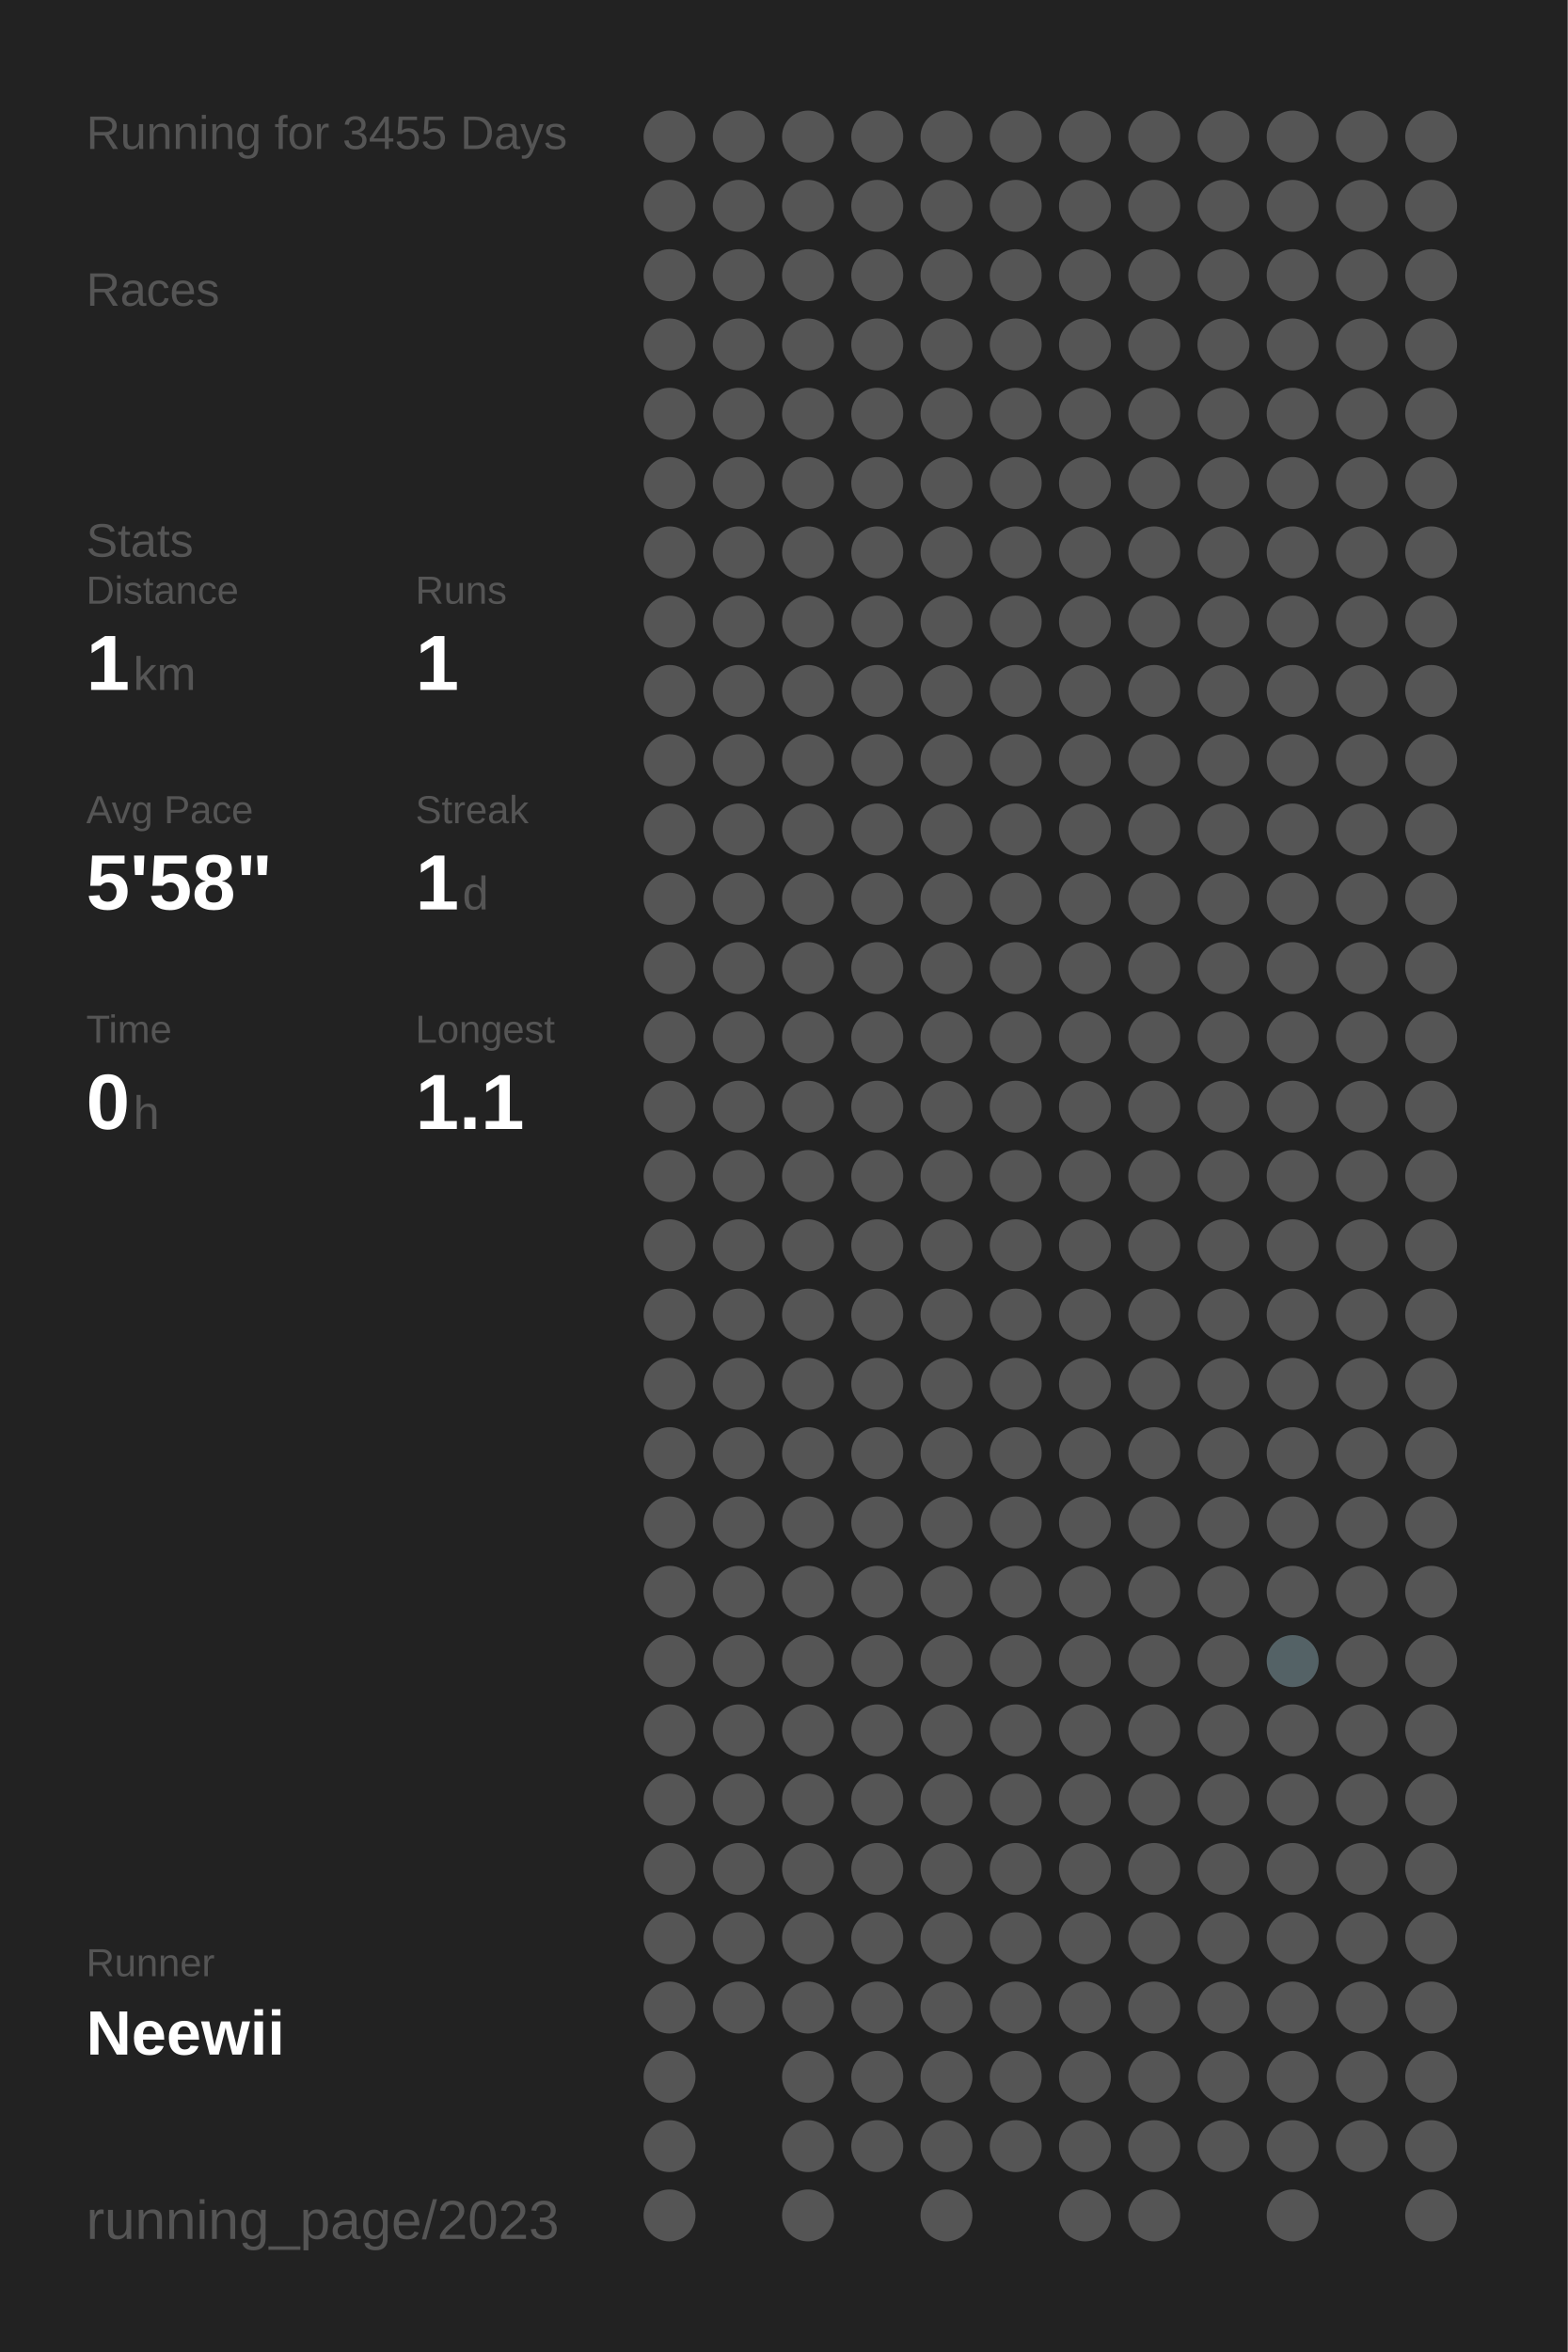
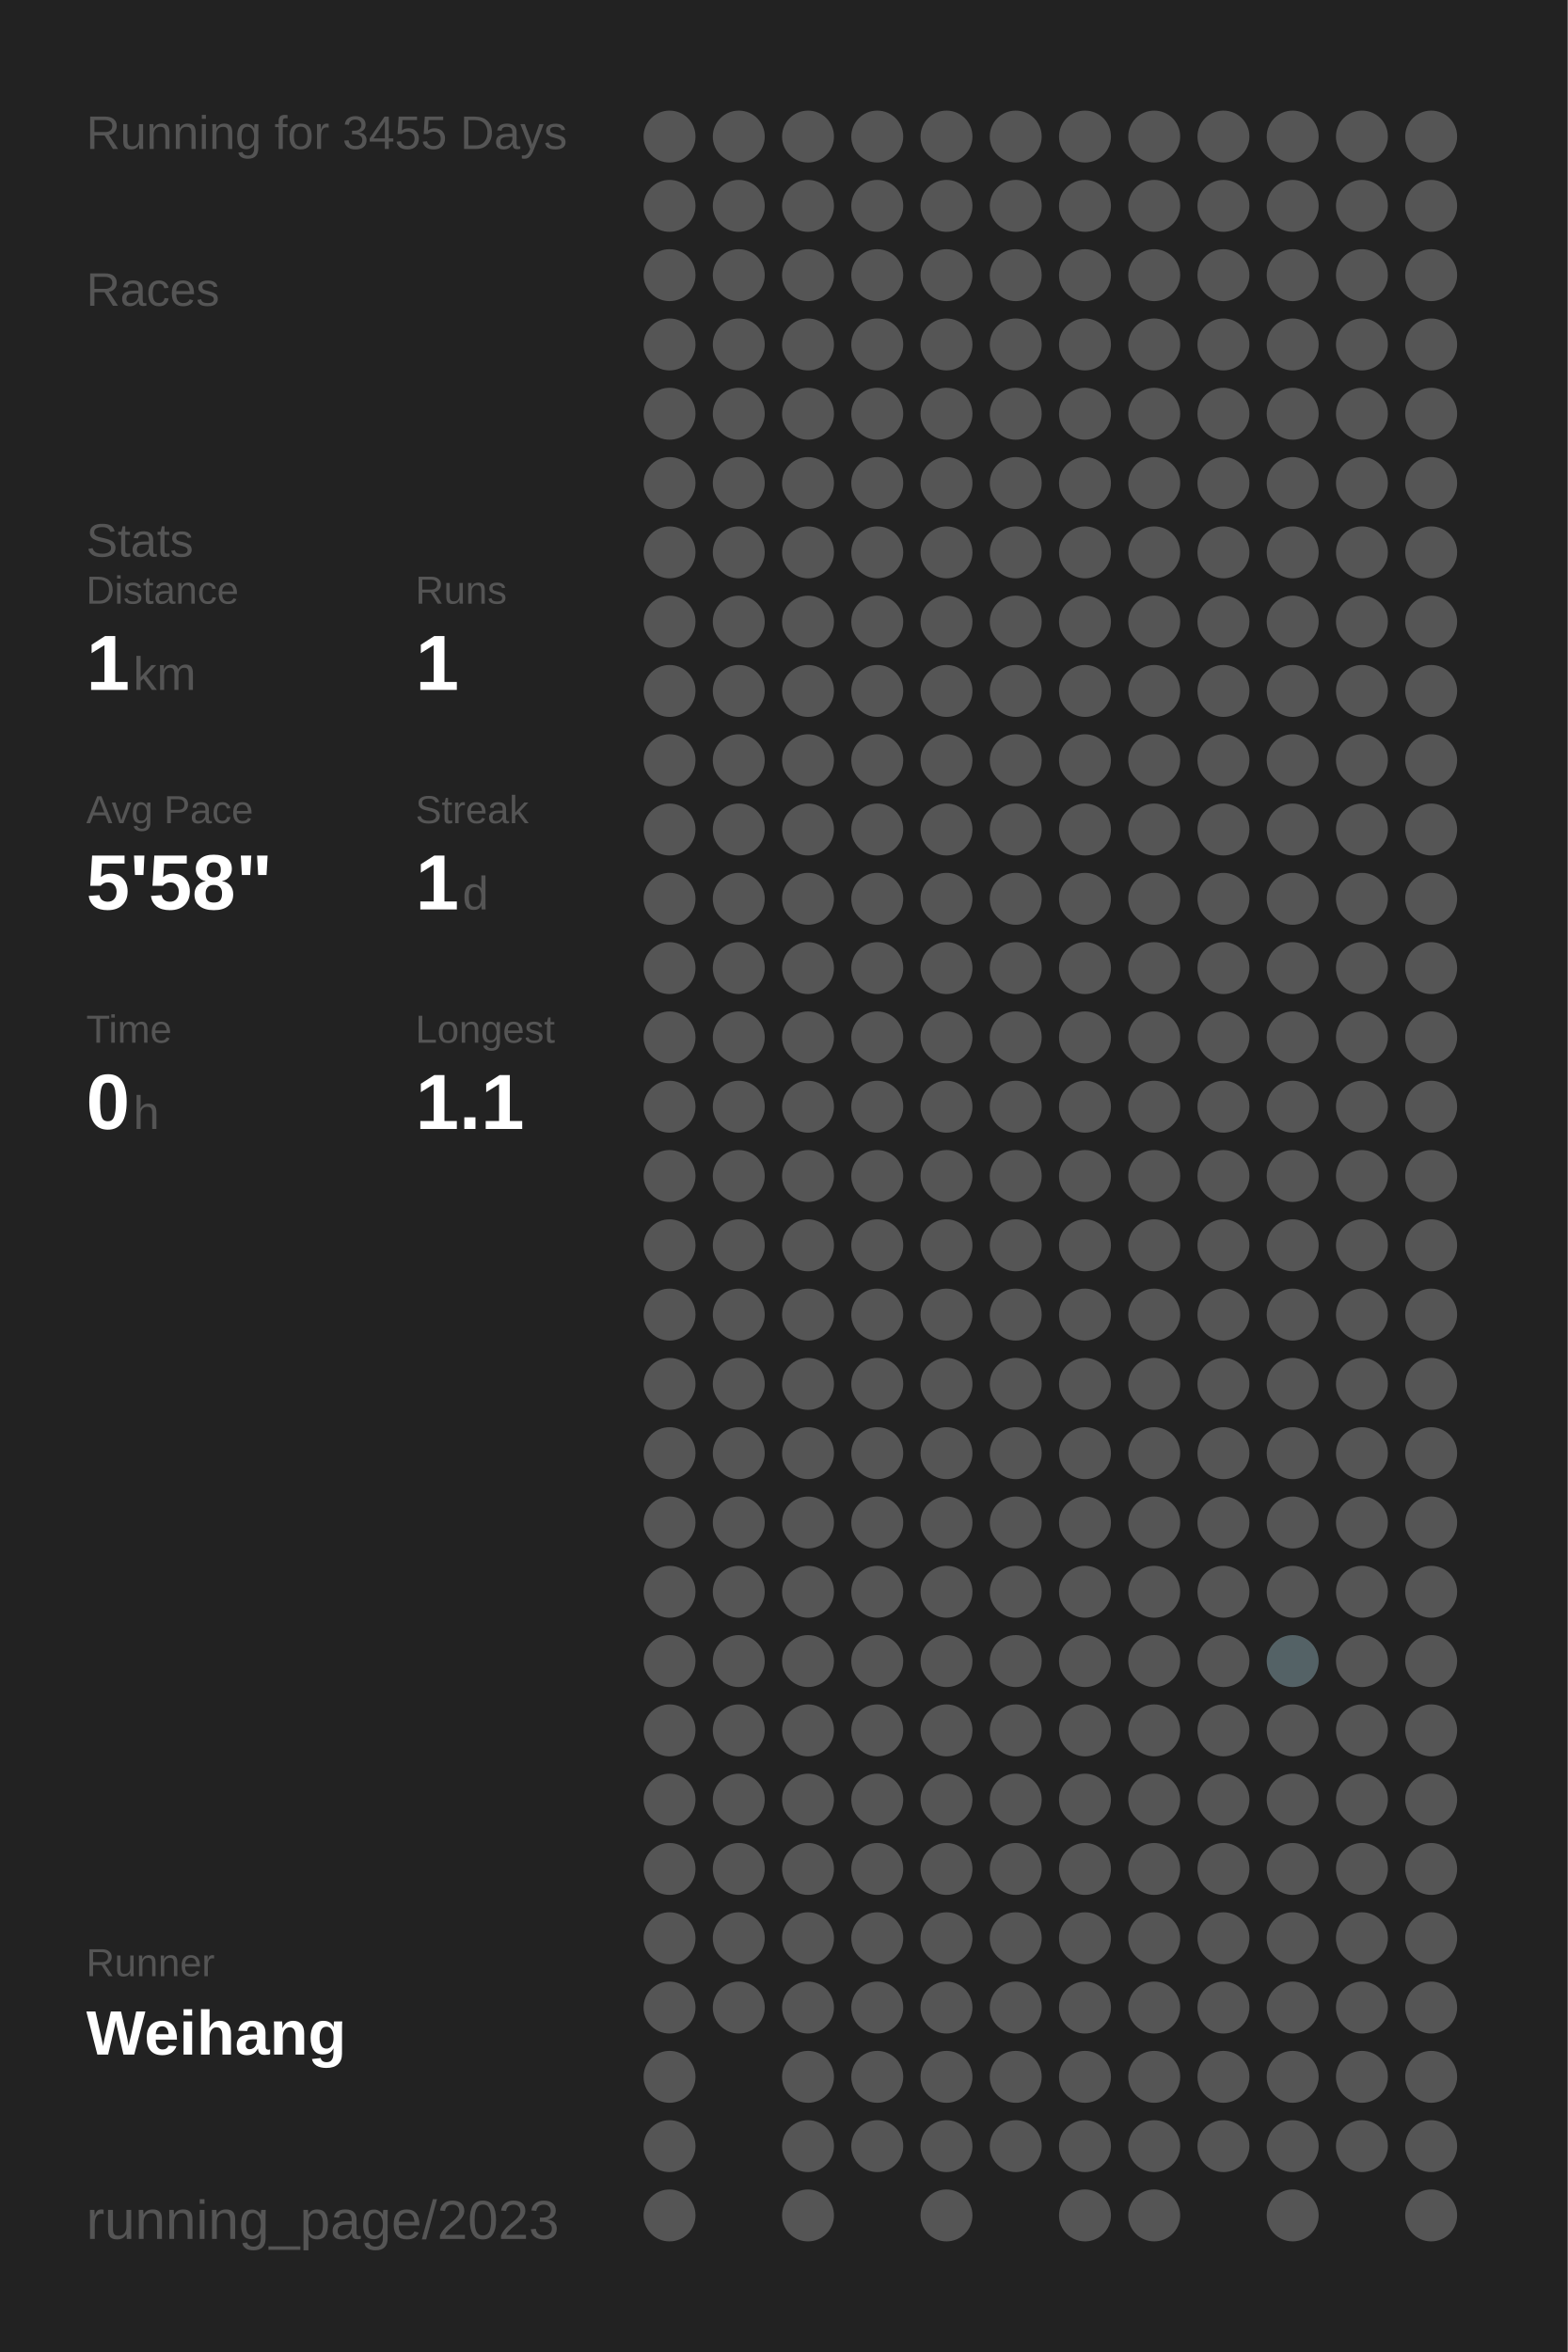
<svg xmlns="http://www.w3.org/2000/svg" baseProfile="full" height="300mm" version="1.1" viewBox="0,0,200,300" width="200mm">
  <defs />
  <rect fill="#222222" height="300" width="200" x="0" y="0" />
  <text fill="#555555" style="font-size:6px; font-family:Arial;" x="11" y="19">Running for 3455 Days</text>
  <text fill="#555555" style="font-size:6px; font-family:Arial;" x="11" y="39">Races</text>
  <text fill="#555555" style="font-size:6px; font-family:Arial;" x="11" y="71">Stats</text>
  <text fill="#555555" style="font-size:5px; font-family:Arial;" x="11" y="77">Distance</text>
  <text fill="#FFFFFF" style="font-size:10px; font-family:Arial; font-weight:bold;" x="11" y="88">1</text>
  <text fill="#555555" style="font-size:6px; font-family:Arial;" x="17" y="88">km</text>
  <text fill="#555555" style="font-size:5px; font-family:Arial;" x="53" y="77">Runs</text>
  <text fill="#FFFFFF" style="font-size:10px; font-family:Arial; font-weight:bold;" x="53" y="88">1</text>
  <text fill="#555555" style="font-size:5px; font-family:Arial;" x="11" y="105">Avg Pace</text>
  <text fill="#FFFFFF" style="font-size:10px; font-family:Arial; font-weight:bold;" x="11" y="116">5'58"</text>
  <text fill="#555555" style="font-size:5px; font-family:Arial;" x="53" y="105">Streak</text>
  <text fill="#FFFFFF" style="font-size:10px; font-family:Arial; font-weight:bold;" x="53" y="116">1</text>
  <text fill="#555555" style="font-size:6px; font-family:Arial;" x="59" y="116">d</text>
  <text fill="#555555" style="font-size:5px; font-family:Arial;" x="11" y="133">Time</text>
  <text fill="#FFFFFF" style="font-size:10px; font-family:Arial; font-weight:bold;" x="11" y="144">0</text>
  <text fill="#555555" style="font-size:6px; font-family:Arial;" x="17" y="144">h</text>
  <text fill="#555555" style="font-size:5px; font-family:Arial;" x="53" y="133">Longest</text>
  <text fill="#FFFFFF" style="font-size:10px; font-family:Arial; font-weight:bold;" x="53" y="144">1.1</text>
  <text fill="#555555" style="font-size:5px; font-family:Arial;" x="11" y="252.065">Runner</text>
-   <text fill="#FFFFFF" style="font-size:8px; font-family:Arial; font-weight:bold;" x="11" y="262.065">Neewii</text>
+   <text fill="#FFFFFF" style="font-size:8px; font-family:Arial; font-weight:bold;" x="11" y="262.065">Weihang</text>
  <text fill="#555555" style="font-size:7px; font-family:Arial;" x="11" y="285.581">running_page/2023</text>
  <circle cx="85.417" cy="17.419" fill="#555555" r="3.312" />
  <circle cx="85.417" cy="26.258" fill="#555555" r="3.312" />
  <circle cx="85.417" cy="35.097" fill="#555555" r="3.312" />
  <circle cx="85.417" cy="43.935" fill="#555555" r="3.312" />
  <circle cx="85.417" cy="52.774" fill="#555555" r="3.312" />
  <circle cx="85.417" cy="61.613" fill="#555555" r="3.312" />
  <circle cx="85.417" cy="70.452" fill="#555555" r="3.312" />
  <circle cx="85.417" cy="79.29" fill="#555555" r="3.312" />
  <circle cx="85.417" cy="88.129" fill="#555555" r="3.312" />
  <circle cx="85.417" cy="96.968" fill="#555555" r="3.312" />
  <circle cx="85.417" cy="105.806" fill="#555555" r="3.312" />
  <circle cx="85.417" cy="114.645" fill="#555555" r="3.312" />
  <circle cx="85.417" cy="123.484" fill="#555555" r="3.312" />
  <circle cx="85.417" cy="132.323" fill="#555555" r="3.312" />
  <circle cx="85.417" cy="141.161" fill="#555555" r="3.312" />
  <circle cx="85.417" cy="150" fill="#555555" r="3.312" />
  <circle cx="85.417" cy="158.839" fill="#555555" r="3.312" />
  <circle cx="85.417" cy="167.677" fill="#555555" r="3.312" />
  <circle cx="85.417" cy="176.516" fill="#555555" r="3.312" />
  <circle cx="85.417" cy="185.355" fill="#555555" r="3.312" />
  <circle cx="85.417" cy="194.194" fill="#555555" r="3.312" />
  <circle cx="85.417" cy="203.032" fill="#555555" r="3.312" />
  <circle cx="85.417" cy="211.871" fill="#555555" r="3.312" />
  <circle cx="85.417" cy="220.71" fill="#555555" r="3.312" />
  <circle cx="85.417" cy="229.548" fill="#555555" r="3.312" />
  <circle cx="85.417" cy="238.387" fill="#555555" r="3.312" />
  <circle cx="85.417" cy="247.226" fill="#555555" r="3.312" />
  <circle cx="85.417" cy="256.065" fill="#555555" r="3.312" />
  <circle cx="85.417" cy="264.903" fill="#555555" r="3.312" />
  <circle cx="85.417" cy="273.742" fill="#555555" r="3.312" />
  <circle cx="85.417" cy="282.581" fill="#555555" r="3.312" />
  <circle cx="94.25" cy="17.419" fill="#555555" r="3.312" />
  <circle cx="94.25" cy="26.258" fill="#555555" r="3.312" />
  <circle cx="94.25" cy="35.097" fill="#555555" r="3.312" />
  <circle cx="94.25" cy="43.935" fill="#555555" r="3.312" />
  <circle cx="94.25" cy="52.774" fill="#555555" r="3.312" />
  <circle cx="94.25" cy="61.613" fill="#555555" r="3.312" />
  <circle cx="94.25" cy="70.452" fill="#555555" r="3.312" />
  <circle cx="94.25" cy="79.29" fill="#555555" r="3.312" />
  <circle cx="94.25" cy="88.129" fill="#555555" r="3.312" />
  <circle cx="94.25" cy="96.968" fill="#555555" r="3.312" />
  <circle cx="94.25" cy="105.806" fill="#555555" r="3.312" />
  <circle cx="94.25" cy="114.645" fill="#555555" r="3.312" />
  <circle cx="94.25" cy="123.484" fill="#555555" r="3.312" />
  <circle cx="94.25" cy="132.323" fill="#555555" r="3.312" />
  <circle cx="94.25" cy="141.161" fill="#555555" r="3.312" />
  <circle cx="94.25" cy="150" fill="#555555" r="3.312" />
  <circle cx="94.25" cy="158.839" fill="#555555" r="3.312" />
  <circle cx="94.25" cy="167.677" fill="#555555" r="3.312" />
  <circle cx="94.25" cy="176.516" fill="#555555" r="3.312" />
  <circle cx="94.25" cy="185.355" fill="#555555" r="3.312" />
  <circle cx="94.25" cy="194.194" fill="#555555" r="3.312" />
  <circle cx="94.25" cy="203.032" fill="#555555" r="3.312" />
  <circle cx="94.25" cy="211.871" fill="#555555" r="3.312" />
  <circle cx="94.25" cy="220.71" fill="#555555" r="3.312" />
  <circle cx="94.25" cy="229.548" fill="#555555" r="3.312" />
  <circle cx="94.25" cy="238.387" fill="#555555" r="3.312" />
  <circle cx="94.25" cy="247.226" fill="#555555" r="3.312" />
  <circle cx="94.25" cy="256.065" fill="#555555" r="3.312" />
  <circle cx="103.083" cy="17.419" fill="#555555" r="3.312" />
  <circle cx="103.083" cy="26.258" fill="#555555" r="3.312" />
  <circle cx="103.083" cy="35.097" fill="#555555" r="3.312" />
  <circle cx="103.083" cy="43.935" fill="#555555" r="3.312" />
  <circle cx="103.083" cy="52.774" fill="#555555" r="3.312" />
  <circle cx="103.083" cy="61.613" fill="#555555" r="3.312" />
  <circle cx="103.083" cy="70.452" fill="#555555" r="3.312" />
  <circle cx="103.083" cy="79.29" fill="#555555" r="3.312" />
  <circle cx="103.083" cy="88.129" fill="#555555" r="3.312" />
  <circle cx="103.083" cy="96.968" fill="#555555" r="3.312" />
  <circle cx="103.083" cy="105.806" fill="#555555" r="3.312" />
  <circle cx="103.083" cy="114.645" fill="#555555" r="3.312" />
  <circle cx="103.083" cy="123.484" fill="#555555" r="3.312" />
  <circle cx="103.083" cy="132.323" fill="#555555" r="3.312" />
  <circle cx="103.083" cy="141.161" fill="#555555" r="3.312" />
  <circle cx="103.083" cy="150" fill="#555555" r="3.312" />
  <circle cx="103.083" cy="158.839" fill="#555555" r="3.312" />
  <circle cx="103.083" cy="167.677" fill="#555555" r="3.312" />
  <circle cx="103.083" cy="176.516" fill="#555555" r="3.312" />
  <circle cx="103.083" cy="185.355" fill="#555555" r="3.312" />
  <circle cx="103.083" cy="194.194" fill="#555555" r="3.312" />
  <circle cx="103.083" cy="203.032" fill="#555555" r="3.312" />
  <circle cx="103.083" cy="211.871" fill="#555555" r="3.312" />
  <circle cx="103.083" cy="220.71" fill="#555555" r="3.312" />
  <circle cx="103.083" cy="229.548" fill="#555555" r="3.312" />
  <circle cx="103.083" cy="238.387" fill="#555555" r="3.312" />
  <circle cx="103.083" cy="247.226" fill="#555555" r="3.312" />
  <circle cx="103.083" cy="256.065" fill="#555555" r="3.312" />
  <circle cx="103.083" cy="264.903" fill="#555555" r="3.312" />
  <circle cx="103.083" cy="273.742" fill="#555555" r="3.312" />
  <circle cx="103.083" cy="282.581" fill="#555555" r="3.312" />
  <circle cx="111.917" cy="17.419" fill="#555555" r="3.312" />
  <circle cx="111.917" cy="26.258" fill="#555555" r="3.312" />
  <circle cx="111.917" cy="35.097" fill="#555555" r="3.312" />
  <circle cx="111.917" cy="43.935" fill="#555555" r="3.312" />
  <circle cx="111.917" cy="52.774" fill="#555555" r="3.312" />
  <circle cx="111.917" cy="61.613" fill="#555555" r="3.312" />
  <circle cx="111.917" cy="70.452" fill="#555555" r="3.312" />
  <circle cx="111.917" cy="79.29" fill="#555555" r="3.312" />
  <circle cx="111.917" cy="88.129" fill="#555555" r="3.312" />
  <circle cx="111.917" cy="96.968" fill="#555555" r="3.312" />
  <circle cx="111.917" cy="105.806" fill="#555555" r="3.312" />
  <circle cx="111.917" cy="114.645" fill="#555555" r="3.312" />
  <circle cx="111.917" cy="123.484" fill="#555555" r="3.312" />
  <circle cx="111.917" cy="132.323" fill="#555555" r="3.312" />
  <circle cx="111.917" cy="141.161" fill="#555555" r="3.312" />
  <circle cx="111.917" cy="150" fill="#555555" r="3.312" />
  <circle cx="111.917" cy="158.839" fill="#555555" r="3.312" />
  <circle cx="111.917" cy="167.677" fill="#555555" r="3.312" />
  <circle cx="111.917" cy="176.516" fill="#555555" r="3.312" />
  <circle cx="111.917" cy="185.355" fill="#555555" r="3.312" />
  <circle cx="111.917" cy="194.194" fill="#555555" r="3.312" />
  <circle cx="111.917" cy="203.032" fill="#555555" r="3.312" />
  <circle cx="111.917" cy="211.871" fill="#555555" r="3.312" />
  <circle cx="111.917" cy="220.71" fill="#555555" r="3.312" />
  <circle cx="111.917" cy="229.548" fill="#555555" r="3.312" />
  <circle cx="111.917" cy="238.387" fill="#555555" r="3.312" />
  <circle cx="111.917" cy="247.226" fill="#555555" r="3.312" />
  <circle cx="111.917" cy="256.065" fill="#555555" r="3.312" />
  <circle cx="111.917" cy="264.903" fill="#555555" r="3.312" />
  <circle cx="111.917" cy="273.742" fill="#555555" r="3.312" />
  <circle cx="120.75" cy="17.419" fill="#555555" r="3.312" />
  <circle cx="120.75" cy="26.258" fill="#555555" r="3.312" />
  <circle cx="120.75" cy="35.097" fill="#555555" r="3.312" />
  <circle cx="120.75" cy="43.935" fill="#555555" r="3.312" />
  <circle cx="120.75" cy="52.774" fill="#555555" r="3.312" />
  <circle cx="120.75" cy="61.613" fill="#555555" r="3.312" />
  <circle cx="120.75" cy="70.452" fill="#555555" r="3.312" />
  <circle cx="120.75" cy="79.29" fill="#555555" r="3.312" />
  <circle cx="120.75" cy="88.129" fill="#555555" r="3.312" />
  <circle cx="120.75" cy="96.968" fill="#555555" r="3.312" />
  <circle cx="120.75" cy="105.806" fill="#555555" r="3.312" />
  <circle cx="120.75" cy="114.645" fill="#555555" r="3.312" />
  <circle cx="120.75" cy="123.484" fill="#555555" r="3.312" />
  <circle cx="120.75" cy="132.323" fill="#555555" r="3.312" />
  <circle cx="120.75" cy="141.161" fill="#555555" r="3.312" />
  <circle cx="120.75" cy="150" fill="#555555" r="3.312" />
  <circle cx="120.75" cy="158.839" fill="#555555" r="3.312" />
  <circle cx="120.75" cy="167.677" fill="#555555" r="3.312" />
  <circle cx="120.75" cy="176.516" fill="#555555" r="3.312" />
  <circle cx="120.75" cy="185.355" fill="#555555" r="3.312" />
  <circle cx="120.75" cy="194.194" fill="#555555" r="3.312" />
  <circle cx="120.75" cy="203.032" fill="#555555" r="3.312" />
  <circle cx="120.75" cy="211.871" fill="#555555" r="3.312" />
  <circle cx="120.75" cy="220.71" fill="#555555" r="3.312" />
  <circle cx="120.75" cy="229.548" fill="#555555" r="3.312" />
  <circle cx="120.75" cy="238.387" fill="#555555" r="3.312" />
  <circle cx="120.75" cy="247.226" fill="#555555" r="3.312" />
  <circle cx="120.75" cy="256.065" fill="#555555" r="3.312" />
  <circle cx="120.75" cy="264.903" fill="#555555" r="3.312" />
  <circle cx="120.75" cy="273.742" fill="#555555" r="3.312" />
  <circle cx="120.75" cy="282.581" fill="#555555" r="3.312" />
  <circle cx="129.583" cy="17.419" fill="#555555" r="3.312" />
  <circle cx="129.583" cy="26.258" fill="#555555" r="3.312" />
  <circle cx="129.583" cy="35.097" fill="#555555" r="3.312" />
  <circle cx="129.583" cy="43.935" fill="#555555" r="3.312" />
  <circle cx="129.583" cy="52.774" fill="#555555" r="3.312" />
  <circle cx="129.583" cy="61.613" fill="#555555" r="3.312" />
  <circle cx="129.583" cy="70.452" fill="#555555" r="3.312" />
  <circle cx="129.583" cy="79.29" fill="#555555" r="3.312" />
  <circle cx="129.583" cy="88.129" fill="#555555" r="3.312" />
  <circle cx="129.583" cy="96.968" fill="#555555" r="3.312" />
  <circle cx="129.583" cy="105.806" fill="#555555" r="3.312" />
  <circle cx="129.583" cy="114.645" fill="#555555" r="3.312" />
  <circle cx="129.583" cy="123.484" fill="#555555" r="3.312" />
  <circle cx="129.583" cy="132.323" fill="#555555" r="3.312" />
  <circle cx="129.583" cy="141.161" fill="#555555" r="3.312" />
  <circle cx="129.583" cy="150" fill="#555555" r="3.312" />
  <circle cx="129.583" cy="158.839" fill="#555555" r="3.312" />
  <circle cx="129.583" cy="167.677" fill="#555555" r="3.312" />
  <circle cx="129.583" cy="176.516" fill="#555555" r="3.312" />
  <circle cx="129.583" cy="185.355" fill="#555555" r="3.312" />
  <circle cx="129.583" cy="194.194" fill="#555555" r="3.312" />
  <circle cx="129.583" cy="203.032" fill="#555555" r="3.312" />
  <circle cx="129.583" cy="211.871" fill="#555555" r="3.312" />
  <circle cx="129.583" cy="220.71" fill="#555555" r="3.312" />
  <circle cx="129.583" cy="229.548" fill="#555555" r="3.312" />
  <circle cx="129.583" cy="238.387" fill="#555555" r="3.312" />
  <circle cx="129.583" cy="247.226" fill="#555555" r="3.312" />
  <circle cx="129.583" cy="256.065" fill="#555555" r="3.312" />
  <circle cx="129.583" cy="264.903" fill="#555555" r="3.312" />
  <circle cx="129.583" cy="273.742" fill="#555555" r="3.312" />
  <circle cx="138.417" cy="17.419" fill="#555555" r="3.312" />
  <circle cx="138.417" cy="26.258" fill="#555555" r="3.312" />
  <circle cx="138.417" cy="35.097" fill="#555555" r="3.312" />
  <circle cx="138.417" cy="43.935" fill="#555555" r="3.312" />
  <circle cx="138.417" cy="52.774" fill="#555555" r="3.312" />
  <circle cx="138.417" cy="61.613" fill="#555555" r="3.312" />
  <circle cx="138.417" cy="70.452" fill="#555555" r="3.312" />
  <circle cx="138.417" cy="79.29" fill="#555555" r="3.312" />
  <circle cx="138.417" cy="88.129" fill="#555555" r="3.312" />
  <circle cx="138.417" cy="96.968" fill="#555555" r="3.312" />
  <circle cx="138.417" cy="105.806" fill="#555555" r="3.312" />
  <circle cx="138.417" cy="114.645" fill="#555555" r="3.312" />
  <circle cx="138.417" cy="123.484" fill="#555555" r="3.312" />
  <circle cx="138.417" cy="132.323" fill="#555555" r="3.312" />
  <circle cx="138.417" cy="141.161" fill="#555555" r="3.312" />
  <circle cx="138.417" cy="150" fill="#555555" r="3.312" />
  <circle cx="138.417" cy="158.839" fill="#555555" r="3.312" />
  <circle cx="138.417" cy="167.677" fill="#555555" r="3.312" />
  <circle cx="138.417" cy="176.516" fill="#555555" r="3.312" />
  <circle cx="138.417" cy="185.355" fill="#555555" r="3.312" />
  <circle cx="138.417" cy="194.194" fill="#555555" r="3.312" />
  <circle cx="138.417" cy="203.032" fill="#555555" r="3.312" />
  <circle cx="138.417" cy="211.871" fill="#555555" r="3.312" />
  <circle cx="138.417" cy="220.71" fill="#555555" r="3.312" />
  <circle cx="138.417" cy="229.548" fill="#555555" r="3.312" />
  <circle cx="138.417" cy="238.387" fill="#555555" r="3.312" />
  <circle cx="138.417" cy="247.226" fill="#555555" r="3.312" />
  <circle cx="138.417" cy="256.065" fill="#555555" r="3.312" />
  <circle cx="138.417" cy="264.903" fill="#555555" r="3.312" />
  <circle cx="138.417" cy="273.742" fill="#555555" r="3.312" />
  <circle cx="138.417" cy="282.581" fill="#555555" r="3.312" />
  <circle cx="147.25" cy="17.419" fill="#555555" r="3.312" />
  <circle cx="147.25" cy="26.258" fill="#555555" r="3.312" />
  <circle cx="147.25" cy="35.097" fill="#555555" r="3.312" />
  <circle cx="147.25" cy="43.935" fill="#555555" r="3.312" />
  <circle cx="147.25" cy="52.774" fill="#555555" r="3.312" />
  <circle cx="147.25" cy="61.613" fill="#555555" r="3.312" />
  <circle cx="147.25" cy="70.452" fill="#555555" r="3.312" />
  <circle cx="147.25" cy="79.29" fill="#555555" r="3.312" />
  <circle cx="147.25" cy="88.129" fill="#555555" r="3.312" />
  <circle cx="147.25" cy="96.968" fill="#555555" r="3.312" />
  <circle cx="147.25" cy="105.806" fill="#555555" r="3.312" />
  <circle cx="147.25" cy="114.645" fill="#555555" r="3.312" />
  <circle cx="147.25" cy="123.484" fill="#555555" r="3.312" />
  <circle cx="147.25" cy="132.323" fill="#555555" r="3.312" />
  <circle cx="147.25" cy="141.161" fill="#555555" r="3.312" />
  <circle cx="147.25" cy="150" fill="#555555" r="3.312" />
  <circle cx="147.25" cy="158.839" fill="#555555" r="3.312" />
  <circle cx="147.25" cy="167.677" fill="#555555" r="3.312" />
  <circle cx="147.25" cy="176.516" fill="#555555" r="3.312" />
  <circle cx="147.25" cy="185.355" fill="#555555" r="3.312" />
  <circle cx="147.25" cy="194.194" fill="#555555" r="3.312" />
  <circle cx="147.25" cy="203.032" fill="#555555" r="3.312" />
  <circle cx="147.25" cy="211.871" fill="#555555" r="3.312" />
  <circle cx="147.25" cy="220.71" fill="#555555" r="3.312" />
  <circle cx="147.25" cy="229.548" fill="#555555" r="3.312" />
  <circle cx="147.25" cy="238.387" fill="#555555" r="3.312" />
  <circle cx="147.25" cy="247.226" fill="#555555" r="3.312" />
  <circle cx="147.25" cy="256.065" fill="#555555" r="3.312" />
  <circle cx="147.25" cy="264.903" fill="#555555" r="3.312" />
  <circle cx="147.25" cy="273.742" fill="#555555" r="3.312" />
  <circle cx="147.25" cy="282.581" fill="#555555" r="3.312" />
  <circle cx="156.083" cy="17.419" fill="#555555" r="3.312" />
  <circle cx="156.083" cy="26.258" fill="#555555" r="3.312" />
  <circle cx="156.083" cy="35.097" fill="#555555" r="3.312" />
  <circle cx="156.083" cy="43.935" fill="#555555" r="3.312" />
  <circle cx="156.083" cy="52.774" fill="#555555" r="3.312" />
  <circle cx="156.083" cy="61.613" fill="#555555" r="3.312" />
  <circle cx="156.083" cy="70.452" fill="#555555" r="3.312" />
  <circle cx="156.083" cy="79.29" fill="#555555" r="3.312" />
  <circle cx="156.083" cy="88.129" fill="#555555" r="3.312" />
  <circle cx="156.083" cy="96.968" fill="#555555" r="3.312" />
  <circle cx="156.083" cy="105.806" fill="#555555" r="3.312" />
  <circle cx="156.083" cy="114.645" fill="#555555" r="3.312" />
  <circle cx="156.083" cy="123.484" fill="#555555" r="3.312" />
  <circle cx="156.083" cy="132.323" fill="#555555" r="3.312" />
  <circle cx="156.083" cy="141.161" fill="#555555" r="3.312" />
  <circle cx="156.083" cy="150" fill="#555555" r="3.312" />
  <circle cx="156.083" cy="158.839" fill="#555555" r="3.312" />
  <circle cx="156.083" cy="167.677" fill="#555555" r="3.312" />
  <circle cx="156.083" cy="176.516" fill="#555555" r="3.312" />
  <circle cx="156.083" cy="185.355" fill="#555555" r="3.312" />
  <circle cx="156.083" cy="194.194" fill="#555555" r="3.312" />
  <circle cx="156.083" cy="203.032" fill="#555555" r="3.312" />
  <circle cx="156.083" cy="211.871" fill="#555555" r="3.312" />
  <circle cx="156.083" cy="220.71" fill="#555555" r="3.312" />
  <circle cx="156.083" cy="229.548" fill="#555555" r="3.312" />
  <circle cx="156.083" cy="238.387" fill="#555555" r="3.312" />
  <circle cx="156.083" cy="247.226" fill="#555555" r="3.312" />
  <circle cx="156.083" cy="256.065" fill="#555555" r="3.312" />
  <circle cx="156.083" cy="264.903" fill="#555555" r="3.312" />
  <circle cx="156.083" cy="273.742" fill="#555555" r="3.312" />
  <circle cx="164.917" cy="17.419" fill="#555555" r="3.312" />
  <circle cx="164.917" cy="26.258" fill="#555555" r="3.312" />
  <circle cx="164.917" cy="35.097" fill="#555555" r="3.312" />
  <circle cx="164.917" cy="43.935" fill="#555555" r="3.312" />
  <circle cx="164.917" cy="52.774" fill="#555555" r="3.312" />
  <circle cx="164.917" cy="61.613" fill="#555555" r="3.312" />
  <circle cx="164.917" cy="70.452" fill="#555555" r="3.312" />
  <circle cx="164.917" cy="79.29" fill="#555555" r="3.312" />
  <circle cx="164.917" cy="88.129" fill="#555555" r="3.312" />
  <circle cx="164.917" cy="96.968" fill="#555555" r="3.312" />
  <circle cx="164.917" cy="105.806" fill="#555555" r="3.312" />
  <circle cx="164.917" cy="114.645" fill="#555555" r="3.312" />
  <circle cx="164.917" cy="123.484" fill="#555555" r="3.312" />
  <circle cx="164.917" cy="132.323" fill="#555555" r="3.312" />
  <circle cx="164.917" cy="141.161" fill="#555555" r="3.312" />
  <circle cx="164.917" cy="150" fill="#555555" r="3.312" />
  <circle cx="164.917" cy="158.839" fill="#555555" r="3.312" />
  <circle cx="164.917" cy="167.677" fill="#555555" r="3.312" />
  <circle cx="164.917" cy="176.516" fill="#555555" r="3.312" />
  <circle cx="164.917" cy="185.355" fill="#555555" r="3.312" />
  <circle cx="164.917" cy="194.194" fill="#555555" r="3.312" />
  <circle cx="164.917" cy="203.032" fill="#555555" r="3.312" />
  <circle cx="164.917" cy="211.871" fill="#546266" r="3.312" />
  <circle cx="164.917" cy="220.71" fill="#555555" r="3.312" />
  <circle cx="164.917" cy="229.548" fill="#555555" r="3.312" />
  <circle cx="164.917" cy="238.387" fill="#555555" r="3.312" />
  <circle cx="164.917" cy="247.226" fill="#555555" r="3.312" />
  <circle cx="164.917" cy="256.065" fill="#555555" r="3.312" />
  <circle cx="164.917" cy="264.903" fill="#555555" r="3.312" />
  <circle cx="164.917" cy="273.742" fill="#555555" r="3.312" />
  <circle cx="164.917" cy="282.581" fill="#555555" r="3.312" />
  <circle cx="173.75" cy="17.419" fill="#555555" r="3.312" />
  <circle cx="173.75" cy="26.258" fill="#555555" r="3.312" />
  <circle cx="173.75" cy="35.097" fill="#555555" r="3.312" />
  <circle cx="173.75" cy="43.935" fill="#555555" r="3.312" />
  <circle cx="173.75" cy="52.774" fill="#555555" r="3.312" />
  <circle cx="173.75" cy="61.613" fill="#555555" r="3.312" />
  <circle cx="173.75" cy="70.452" fill="#555555" r="3.312" />
  <circle cx="173.75" cy="79.29" fill="#555555" r="3.312" />
  <circle cx="173.75" cy="88.129" fill="#555555" r="3.312" />
  <circle cx="173.75" cy="96.968" fill="#555555" r="3.312" />
  <circle cx="173.75" cy="105.806" fill="#555555" r="3.312" />
  <circle cx="173.75" cy="114.645" fill="#555555" r="3.312" />
  <circle cx="173.75" cy="123.484" fill="#555555" r="3.312" />
  <circle cx="173.75" cy="132.323" fill="#555555" r="3.312" />
  <circle cx="173.75" cy="141.161" fill="#555555" r="3.312" />
  <circle cx="173.75" cy="150" fill="#555555" r="3.312" />
  <circle cx="173.75" cy="158.839" fill="#555555" r="3.312" />
  <circle cx="173.75" cy="167.677" fill="#555555" r="3.312" />
  <circle cx="173.75" cy="176.516" fill="#555555" r="3.312" />
  <circle cx="173.75" cy="185.355" fill="#555555" r="3.312" />
  <circle cx="173.75" cy="194.194" fill="#555555" r="3.312" />
  <circle cx="173.75" cy="203.032" fill="#555555" r="3.312" />
  <circle cx="173.75" cy="211.871" fill="#555555" r="3.312" />
  <circle cx="173.75" cy="220.71" fill="#555555" r="3.312" />
  <circle cx="173.75" cy="229.548" fill="#555555" r="3.312" />
  <circle cx="173.75" cy="238.387" fill="#555555" r="3.312" />
  <circle cx="173.75" cy="247.226" fill="#555555" r="3.312" />
  <circle cx="173.75" cy="256.065" fill="#555555" r="3.312" />
  <circle cx="173.75" cy="264.903" fill="#555555" r="3.312" />
  <circle cx="173.75" cy="273.742" fill="#555555" r="3.312" />
  <circle cx="182.583" cy="17.419" fill="#555555" r="3.312" />
  <circle cx="182.583" cy="26.258" fill="#555555" r="3.312" />
  <circle cx="182.583" cy="35.097" fill="#555555" r="3.312" />
  <circle cx="182.583" cy="43.935" fill="#555555" r="3.312" />
  <circle cx="182.583" cy="52.774" fill="#555555" r="3.312" />
  <circle cx="182.583" cy="61.613" fill="#555555" r="3.312" />
  <circle cx="182.583" cy="70.452" fill="#555555" r="3.312" />
  <circle cx="182.583" cy="79.29" fill="#555555" r="3.312" />
  <circle cx="182.583" cy="88.129" fill="#555555" r="3.312" />
  <circle cx="182.583" cy="96.968" fill="#555555" r="3.312" />
  <circle cx="182.583" cy="105.806" fill="#555555" r="3.312" />
  <circle cx="182.583" cy="114.645" fill="#555555" r="3.312" />
  <circle cx="182.583" cy="123.484" fill="#555555" r="3.312" />
  <circle cx="182.583" cy="132.323" fill="#555555" r="3.312" />
  <circle cx="182.583" cy="141.161" fill="#555555" r="3.312" />
  <circle cx="182.583" cy="150" fill="#555555" r="3.312" />
  <circle cx="182.583" cy="158.839" fill="#555555" r="3.312" />
  <circle cx="182.583" cy="167.677" fill="#555555" r="3.312" />
  <circle cx="182.583" cy="176.516" fill="#555555" r="3.312" />
  <circle cx="182.583" cy="185.355" fill="#555555" r="3.312" />
  <circle cx="182.583" cy="194.194" fill="#555555" r="3.312" />
  <circle cx="182.583" cy="203.032" fill="#555555" r="3.312" />
  <circle cx="182.583" cy="211.871" fill="#555555" r="3.312" />
  <circle cx="182.583" cy="220.71" fill="#555555" r="3.312" />
  <circle cx="182.583" cy="229.548" fill="#555555" r="3.312" />
  <circle cx="182.583" cy="238.387" fill="#555555" r="3.312" />
  <circle cx="182.583" cy="247.226" fill="#555555" r="3.312" />
  <circle cx="182.583" cy="256.065" fill="#555555" r="3.312" />
  <circle cx="182.583" cy="264.903" fill="#555555" r="3.312" />
  <circle cx="182.583" cy="273.742" fill="#555555" r="3.312" />
  <circle cx="182.583" cy="282.581" fill="#555555" r="3.312" />
</svg>
